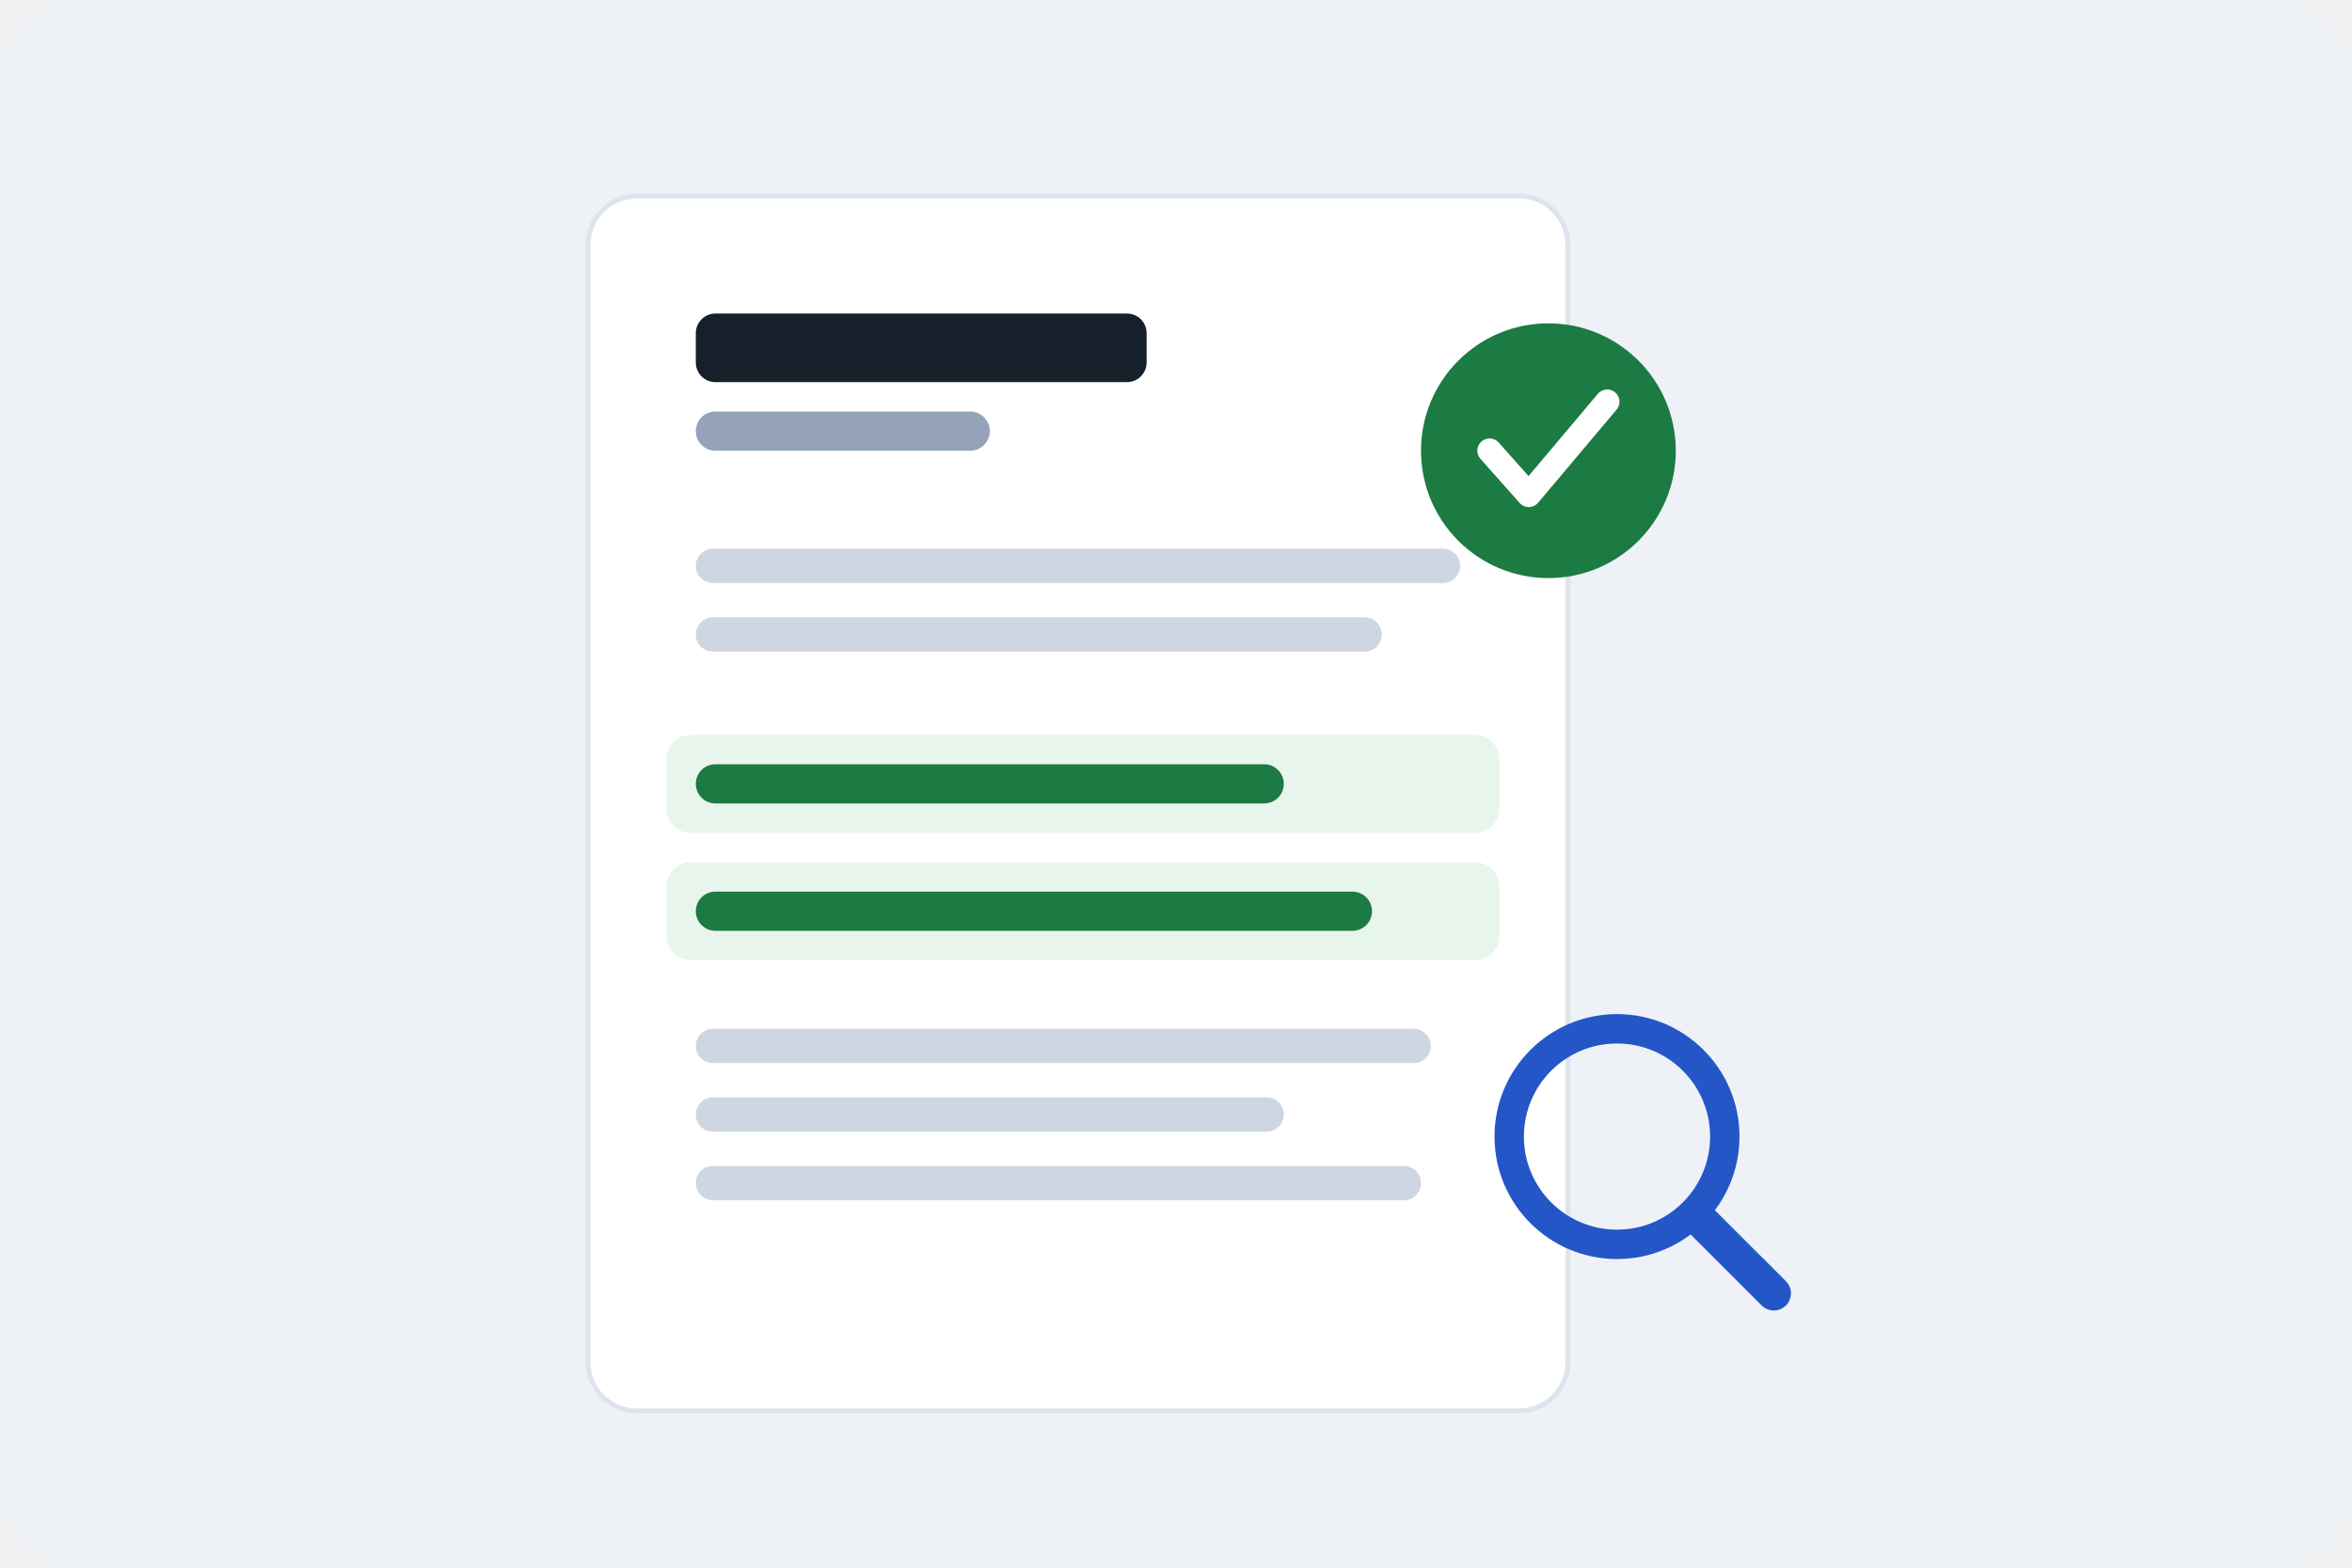
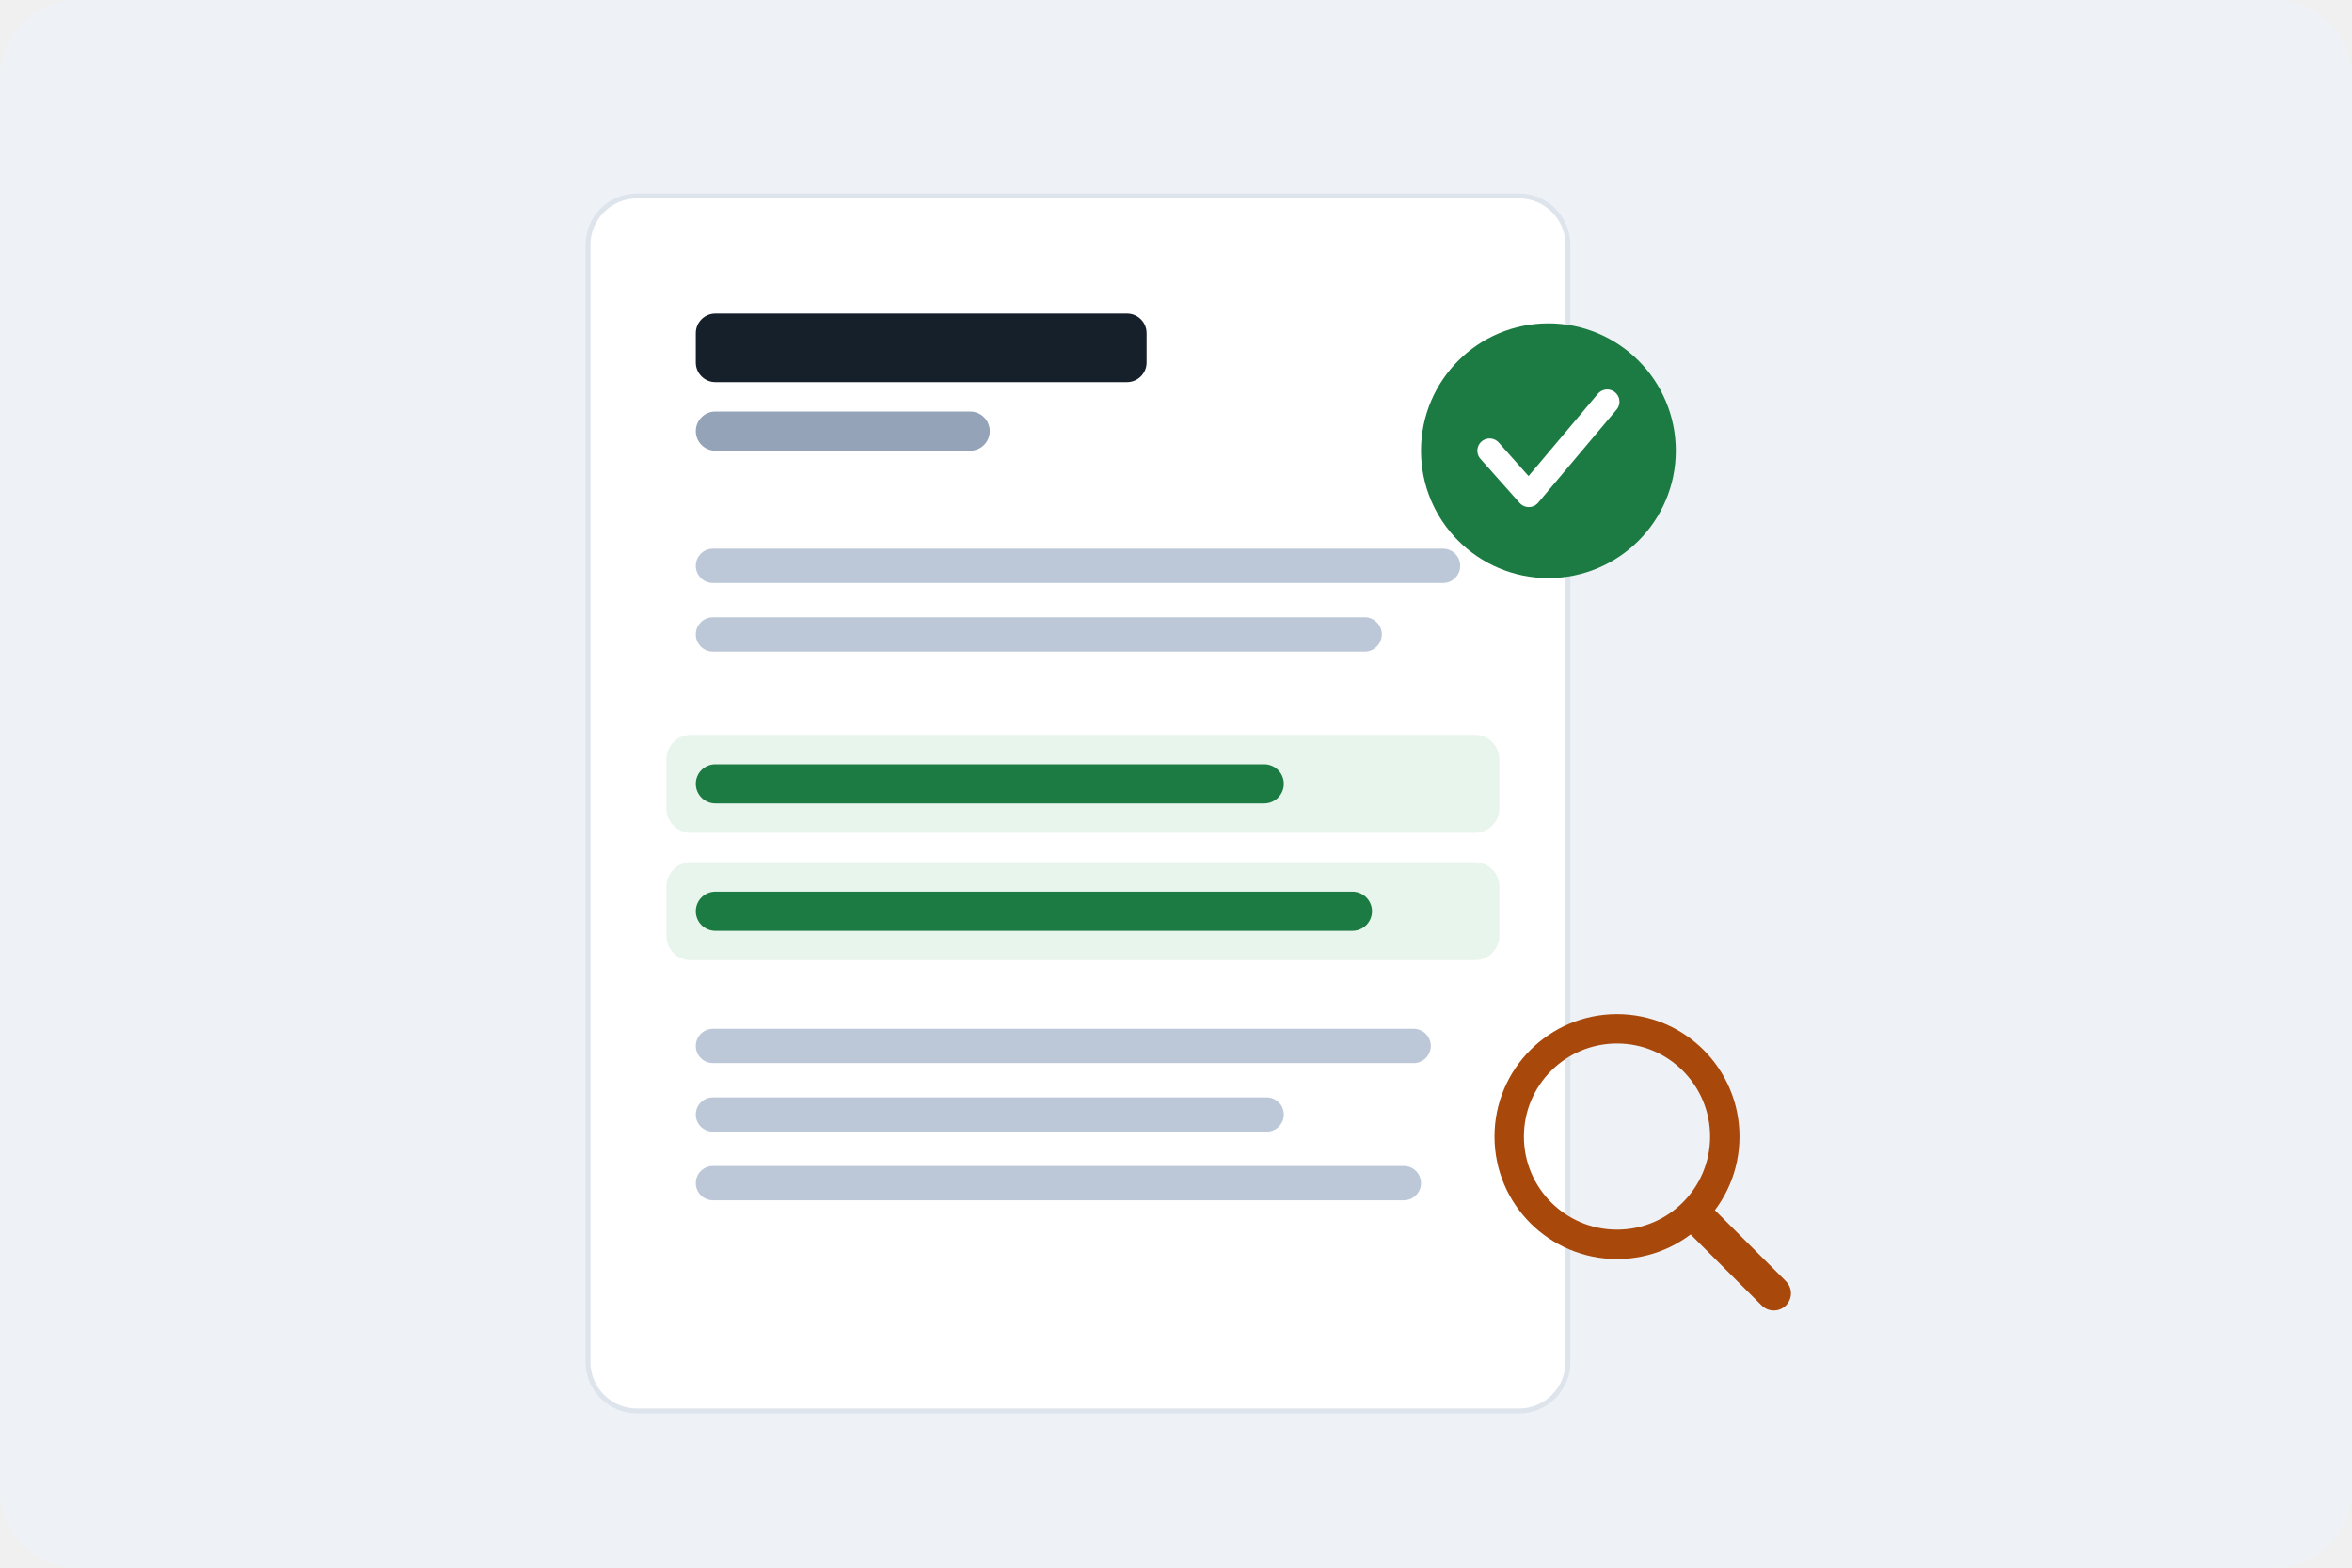
<svg xmlns="http://www.w3.org/2000/svg" viewBox="0 0 480 320" role="img" aria-label="A resume with skills surfaced and verified">
  <rect width="480" height="320" rx="16" fill="#eef2f7" />
  <rect x="120" y="40" width="200" height="248" rx="10" fill="#ffffff" stroke="#dde4ec" />
  <rect x="142" y="64" width="92" height="14" rx="4" fill="#16202b" />
  <rect x="142" y="84" width="60" height="8" rx="4" fill="#94a3b8" />
-   <rect x="142" y="112" width="156" height="7" rx="3.5" fill="#cdd6e2" />
-   <rect x="142" y="126" width="140" height="7" rx="3.5" fill="#cdd6e2" />
+   <rect x="142" y="112" width="156" height="7" rx="3.5" fill="#bcc8d8" />
+   <rect x="142" y="126" width="140" height="7" rx="3.5" fill="#bcc8d8" />
  <rect x="136" y="150" width="170" height="20" rx="5" fill="#e8f5ec" />
  <rect x="142" y="156" width="120" height="8" rx="4" fill="#1c7a43" />
  <rect x="136" y="176" width="170" height="20" rx="5" fill="#e8f5ec" />
  <rect x="142" y="182" width="138" height="8" rx="4" fill="#1c7a43" />
-   <rect x="142" y="210" width="150" height="7" rx="3.5" fill="#cdd6e2" />
-   <rect x="142" y="224" width="120" height="7" rx="3.5" fill="#cdd6e2" />
-   <rect x="142" y="238" width="148" height="7" rx="3.5" fill="#cdd6e2" />
+   <rect x="142" y="210" width="150" height="7" rx="3.5" fill="#bcc8d8" />
+   <rect x="142" y="224" width="120" height="7" rx="3.5" fill="#bcc8d8" />
+   <rect x="142" y="238" width="148" height="7" rx="3.5" fill="#bcc8d8" />
  <circle cx="316" cy="92" r="26" fill="#1c7a43" />
  <path d="M304 92 l8 9 l16 -19" fill="none" stroke="#ffffff" stroke-width="5" stroke-linecap="round" stroke-linejoin="round" />
-   <circle cx="330" cy="232" r="22" fill="none" stroke="#2456c7" stroke-width="6" />
-   <line x1="346" y1="248" x2="362" y2="264" stroke="#2456c7" stroke-width="7" stroke-linecap="round" />
+   <circle cx="330" cy="232" r="22" fill="none" stroke="#a8480a" stroke-width="6" />
+   <line x1="346" y1="248" x2="362" y2="264" stroke="#a8480a" stroke-width="7" stroke-linecap="round" />
</svg>
